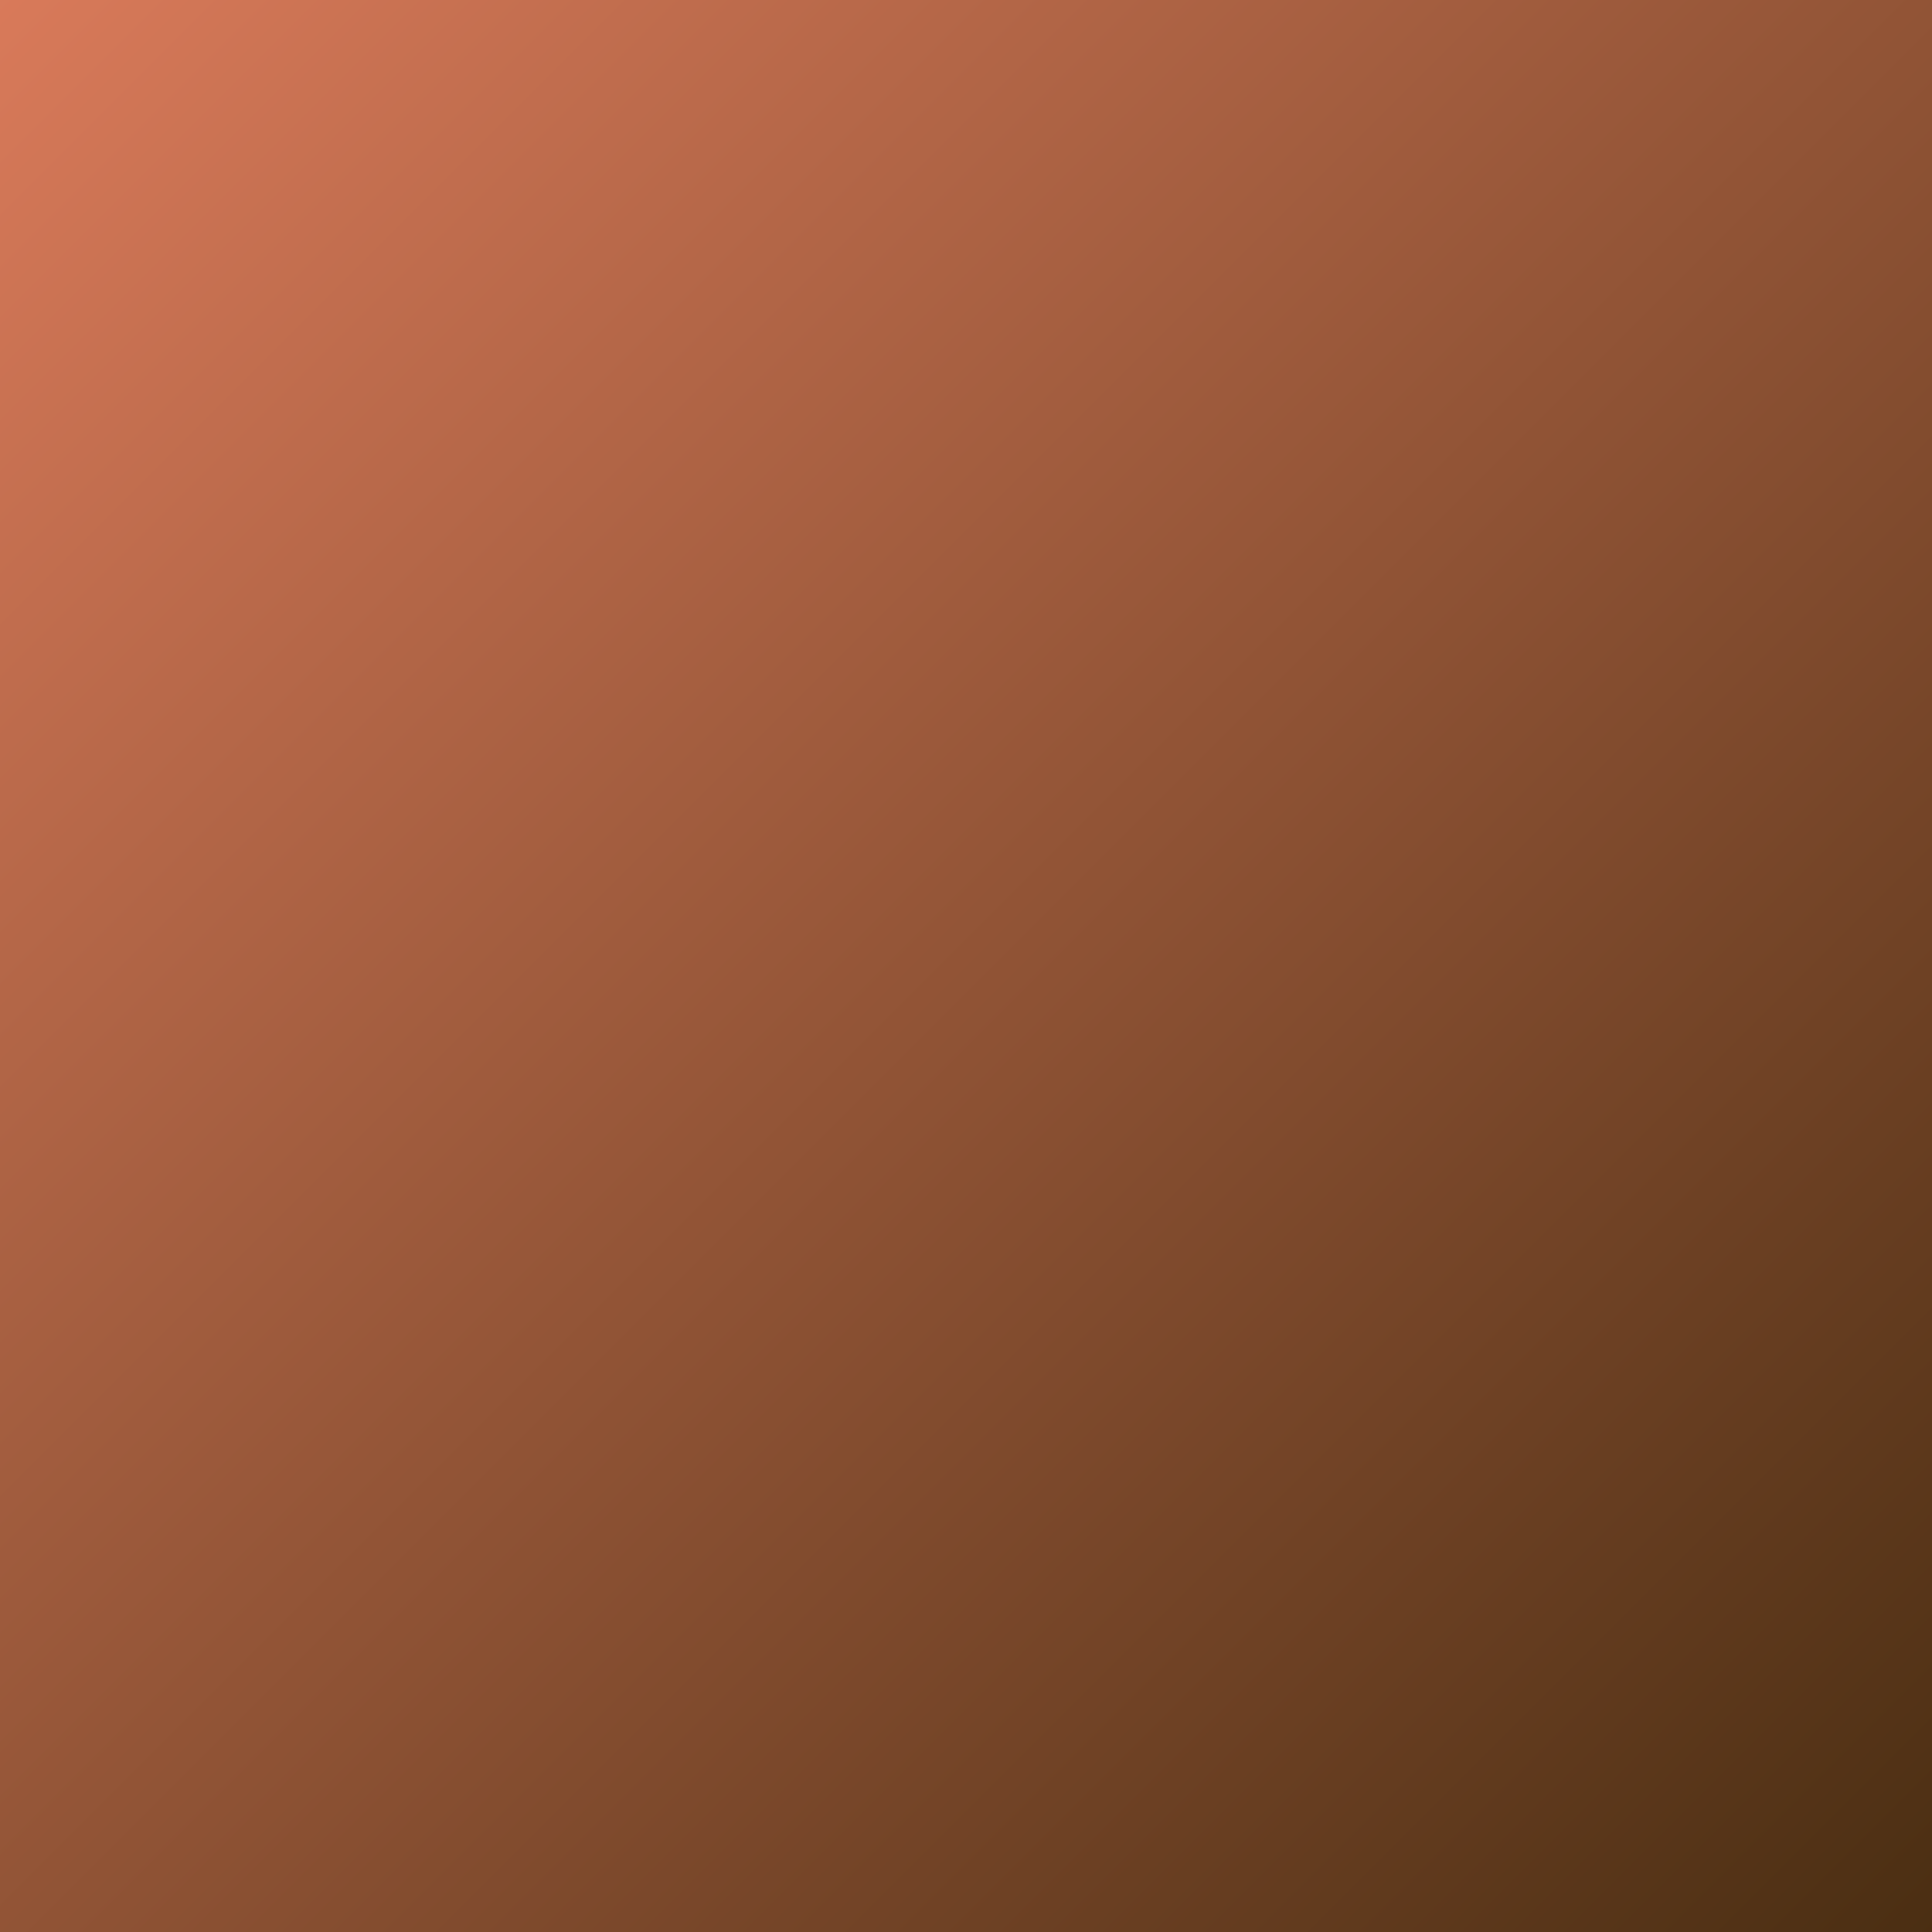
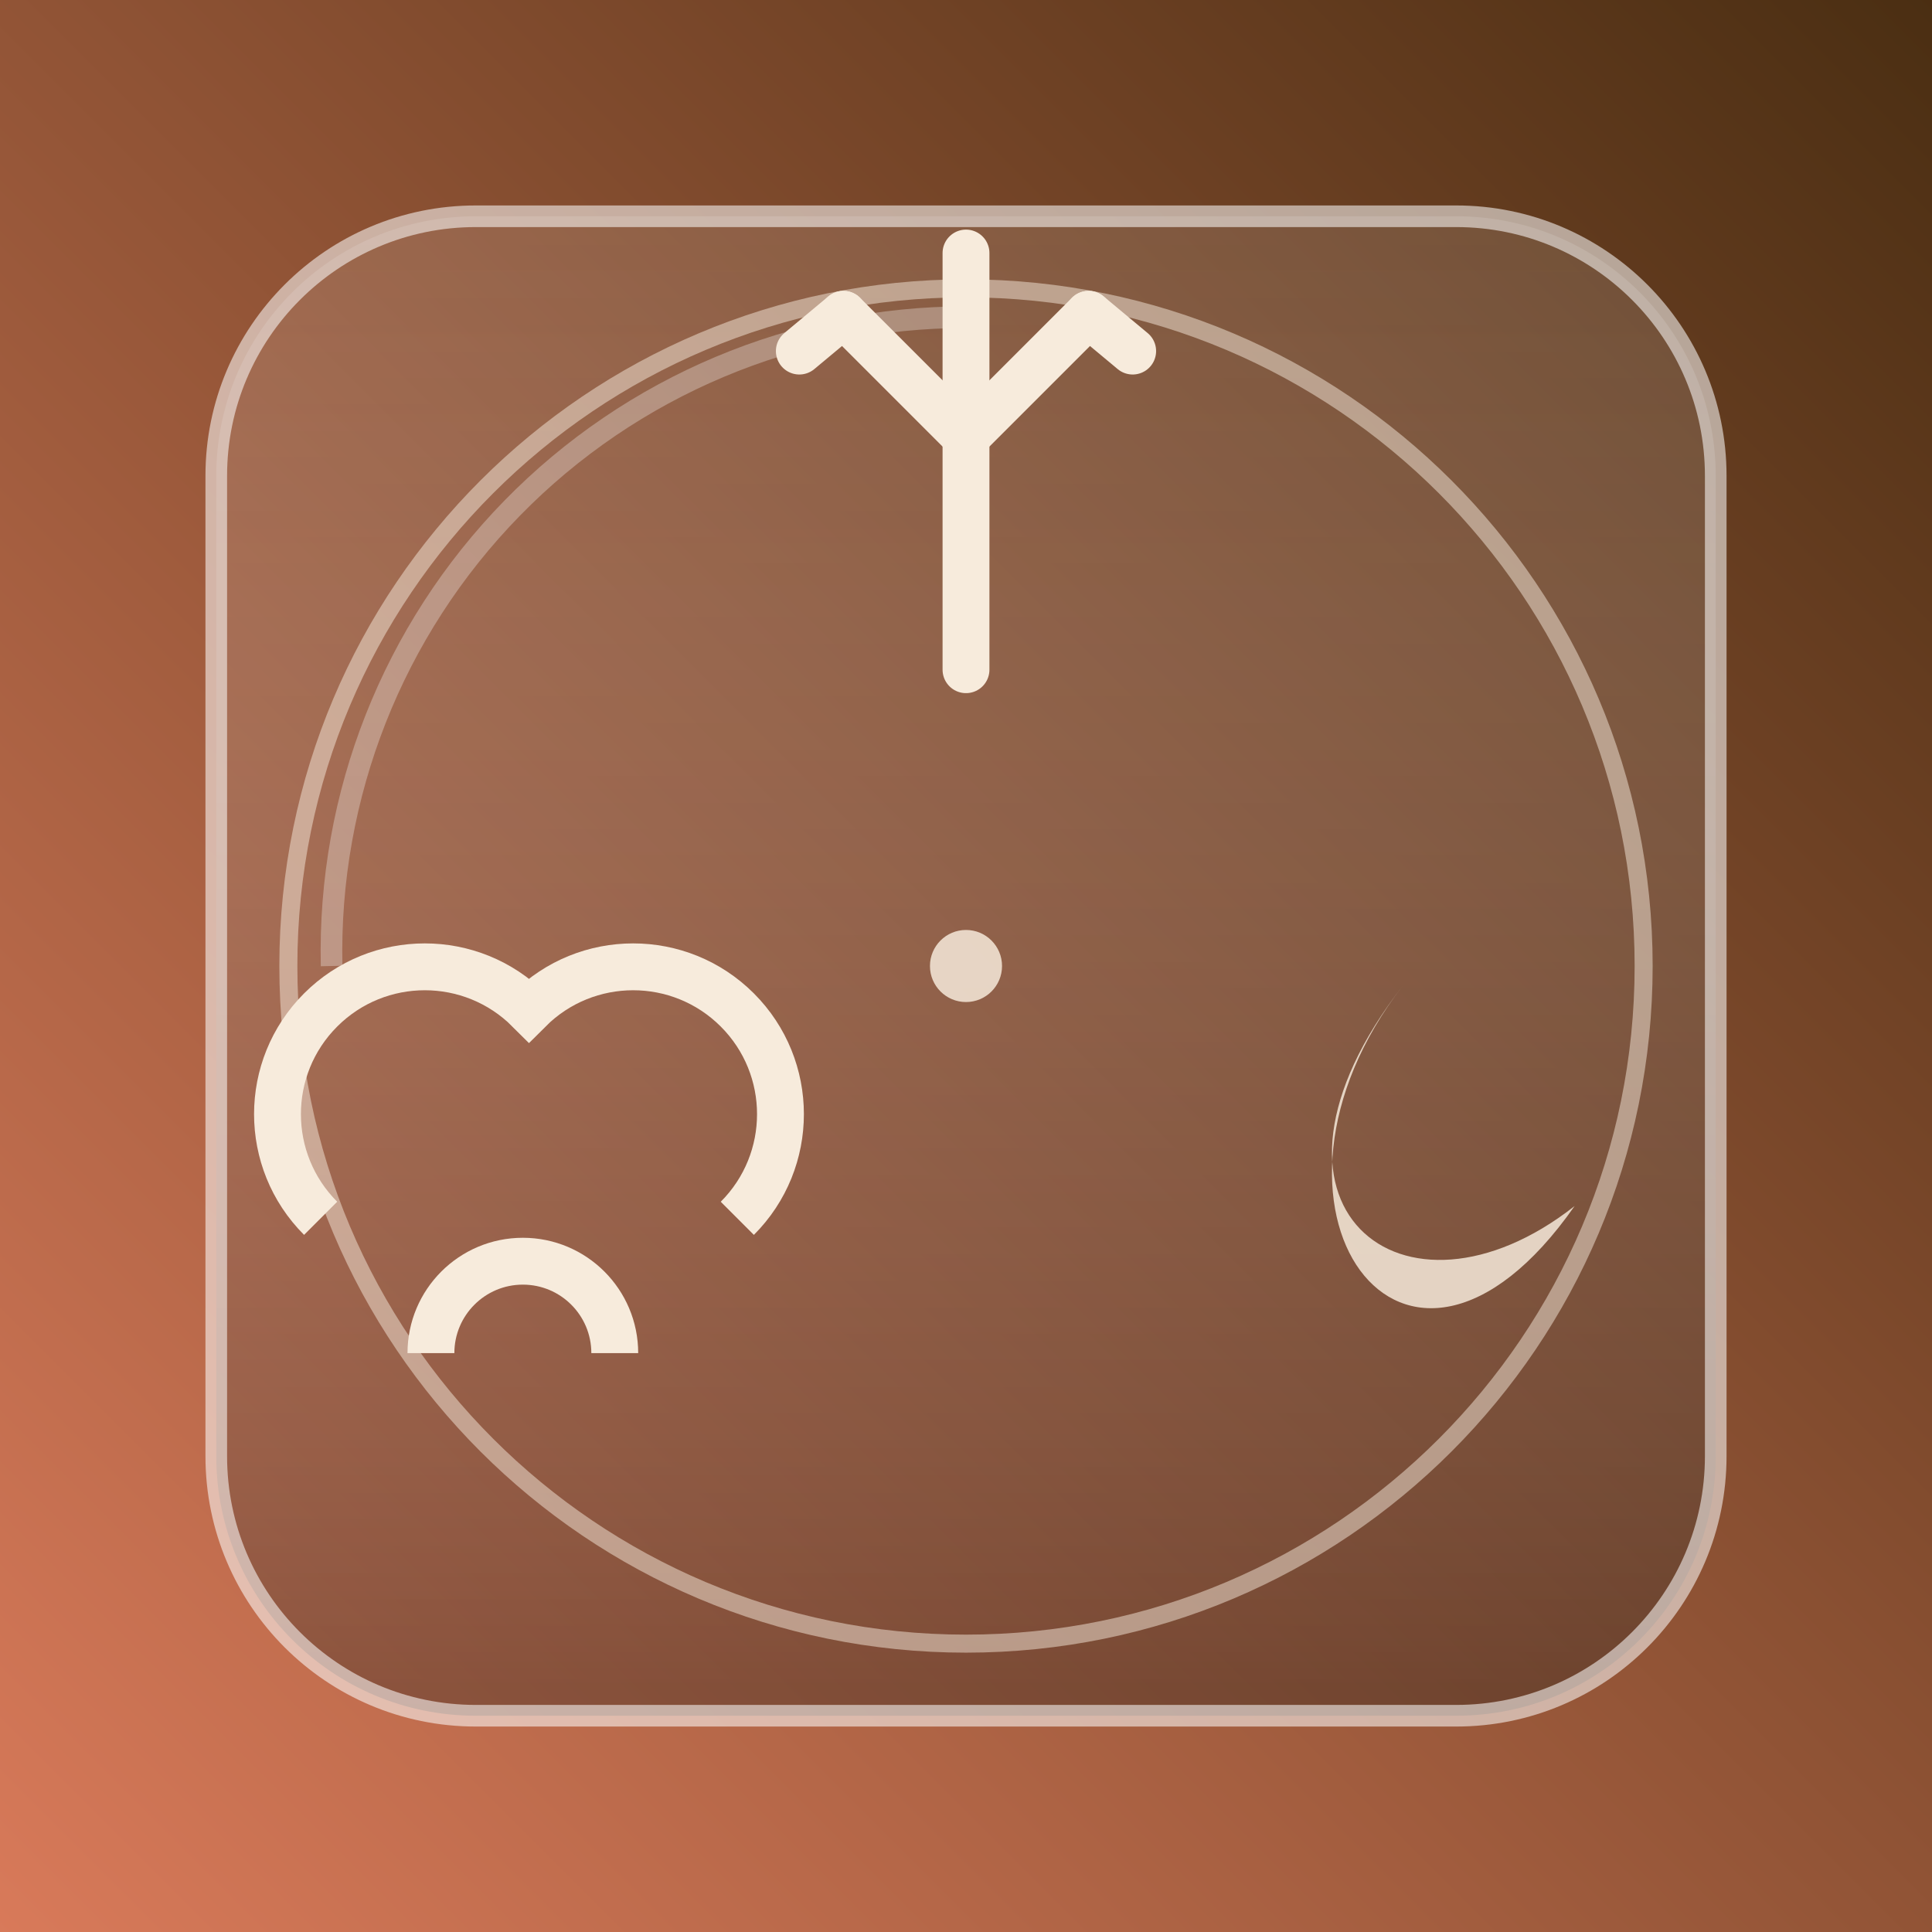
<svg xmlns="http://www.w3.org/2000/svg" viewBox="0 0 268 268" width="268" height="268">
  <defs>
-     <linearGradient id="bg" x1="0" y1="0" x2="1" y2="1">
+     <linearGradient id="bg" x1="0" y1="1" x2="1" y2="0">
      <stop offset="0" stop-color="#D97A5A" />
      <stop offset="1" stop-color="#4A2E12" />
    </linearGradient>
+     <linearGradient id="glass" x1="0" y1="0" x2="0" y2="1">
+       <stop offset="0" stop-color="#FFFFFF" stop-opacity="0.12" />
+       <stop offset="1" stop-color="#1E1C18" stop-opacity="0.34" />
+     </linearGradient>
  </defs>
  <rect width="268" height="268" fill="url(#bg)" />
+   <rect x="30" y="30" width="208" height="208" rx="36" fill="url(#glass)" stroke="#FFFFFF" stroke-opacity="0.55" stroke-width="3" />
+   <path d="M46,134 A88 88 0 0 1 134,44" fill="none" stroke="#FFFFFF" stroke-opacity="0.30" stroke-width="3" />
+   <circle cx="134" cy="134" r="94" fill="none" stroke="#F7EBDC" stroke-opacity="0.5" stroke-width="2.5" />
+   <g stroke="#F7EBDC" stroke-width="6.5" stroke-linecap="round">
+     <line x1="134" y1="92.9" x2="134" y2="35.1" />
+     <line x1="134" y1="60.6" x2="117" y2="43.6" />
+     <line x1="134" y1="60.6" x2="151" y2="43.6" />
+     <line x1="117" y1="43.6" x2="110.88" y2="48.7" />
+     <line x1="151" y1="43.6" x2="157.12" y2="48.7" />
+   </g>
+   <path d="M194.622 136.7 C170.822 167.3,194.622 186, 218.422 167.3 C194.622 201.3, 170.822 167.3, 194.622 136.7 Z" fill="#F7EBDC" fill-opacity="0.84" />
+   <g stroke="#F7EBDC" stroke-width="6.5" fill="none">
+     <path d="M44.478 169 A14.28 14.28 0 0 1 73.378 140.1 A14.28 14.28 0 0 1 102.278 169" />
+     <path d="M59.778 187.7 A12.58 12.58 0 0 1 85.278 187.7" />
+   </g>
+   <circle cx="134" cy="134" r="5" fill="#F7EBDC" fill-opacity="0.84" />
</svg>
